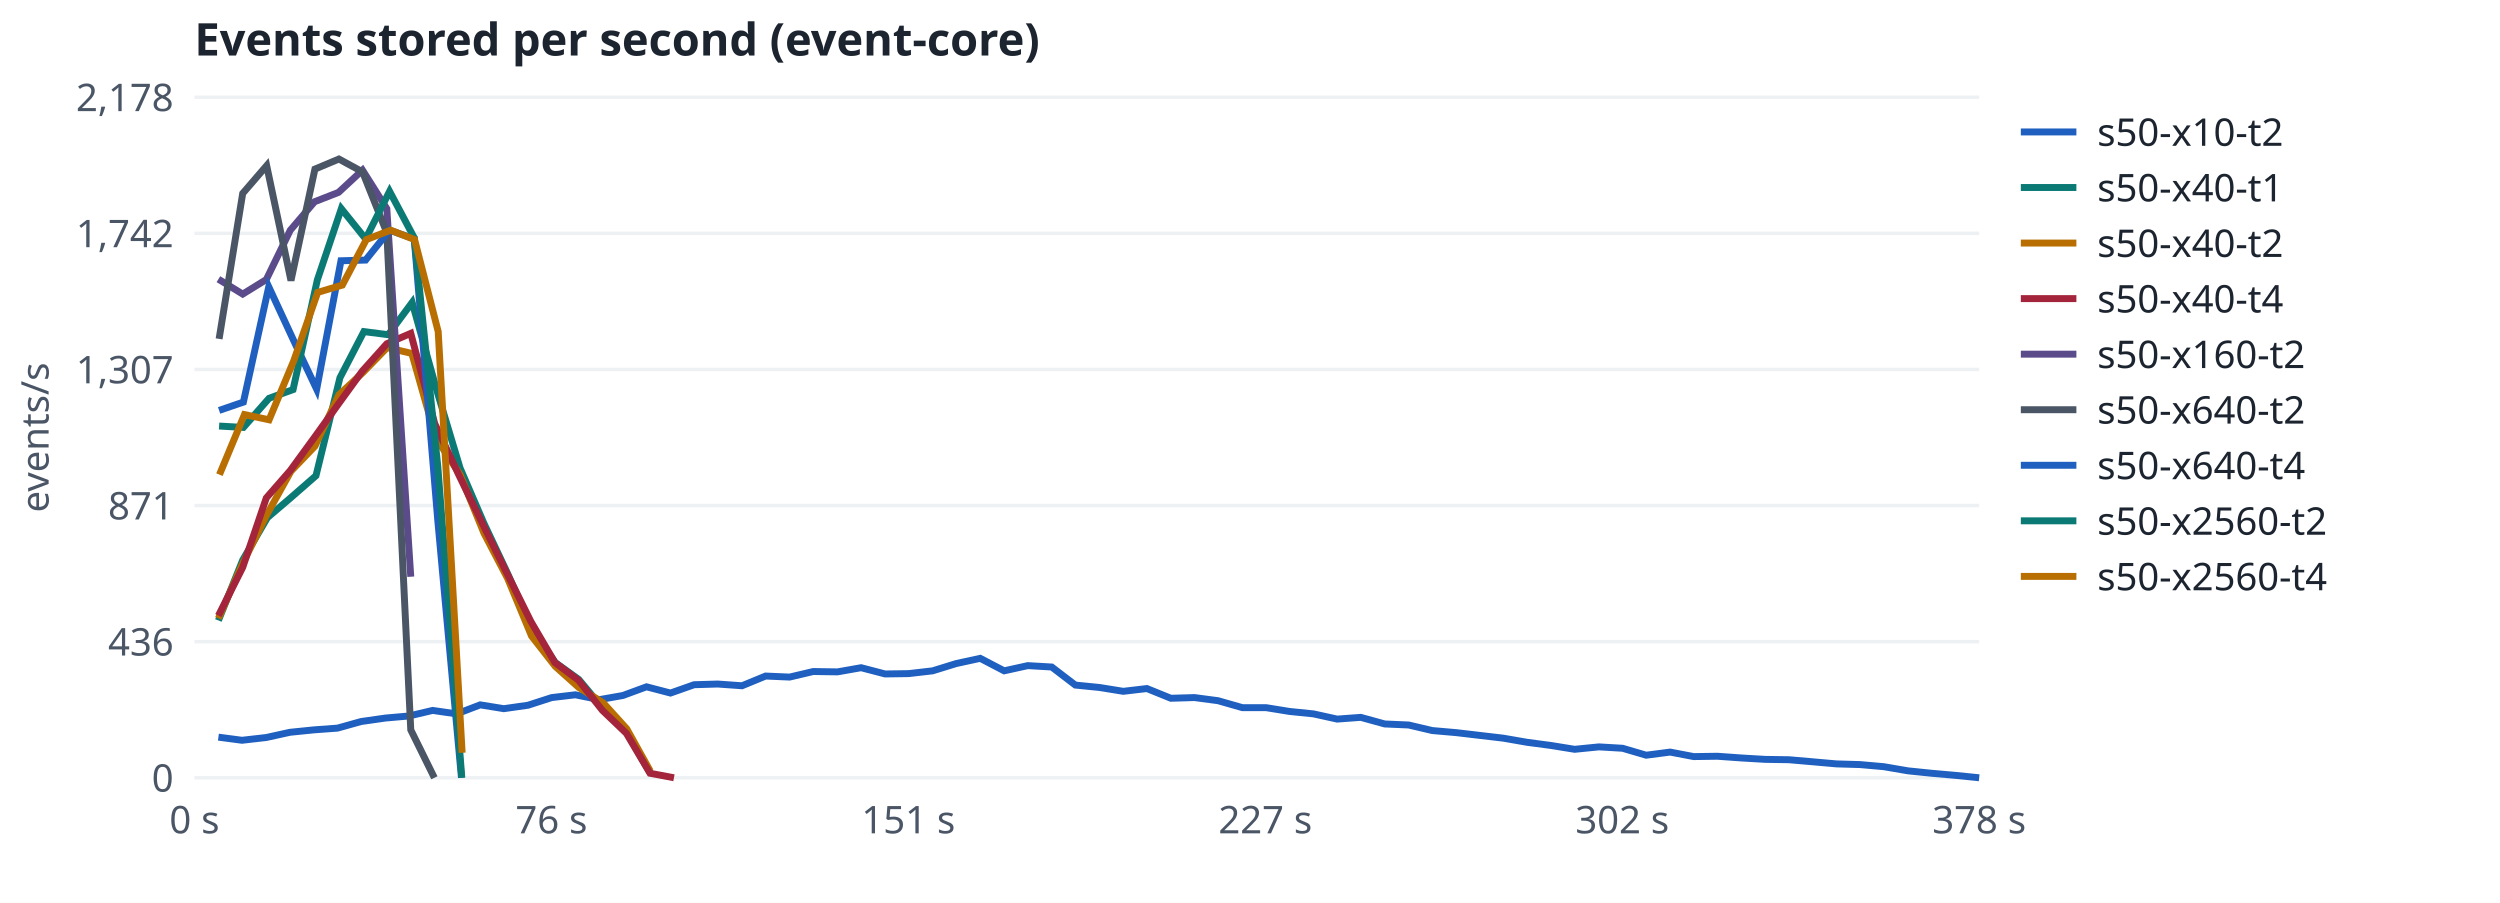
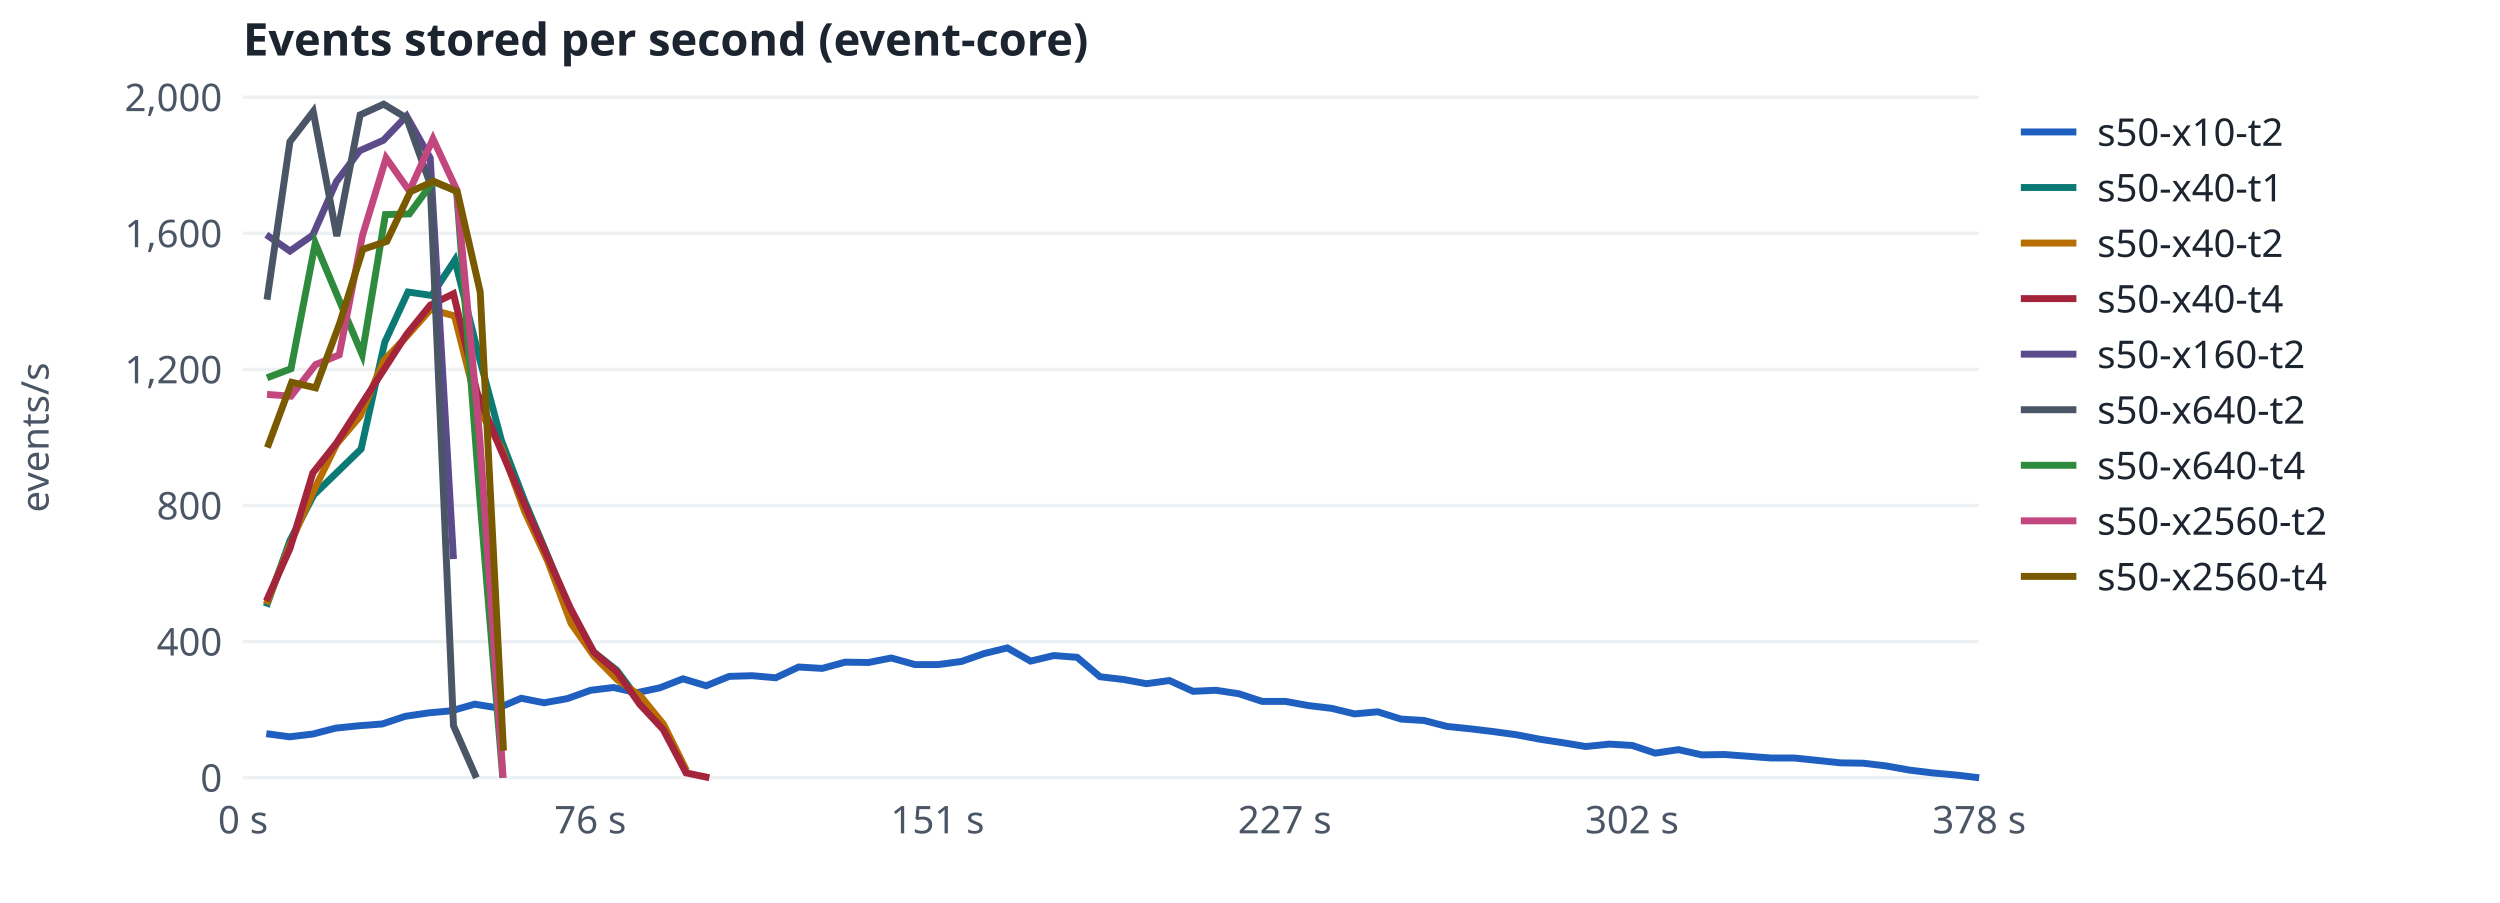
<svg xmlns="http://www.w3.org/2000/svg" viewBox="0 0 720 260" role="img" aria-label="Events stored per second (event-core)" font-family="system-ui, sans-serif" font-size="11">
  <rect width="720" height="260" fill="#fff" />
-   <text x="56" y="16" font-size="13" font-weight="600" fill="#1C2430">Events stored per second (event-core)</text>
-   <line x1="56" x2="570" y1="224.0" y2="224.0" stroke="#EEF1F4" />
-   <text x="50" y="228.0" text-anchor="end" fill="#4A5565">0</text>
-   <line x1="56" x2="570" y1="184.8" y2="184.8" stroke="#EEF1F4" />
-   <text x="50" y="188.8" text-anchor="end" fill="#4A5565">436</text>
-   <line x1="56" x2="570" y1="145.6" y2="145.6" stroke="#EEF1F4" />
-   <text x="50" y="149.6" text-anchor="end" fill="#4A5565">871</text>
-   <line x1="56" x2="570" y1="106.4" y2="106.4" stroke="#EEF1F4" />
-   <text x="50" y="110.4" text-anchor="end" fill="#4A5565">1,307</text>
-   <line x1="56" x2="570" y1="67.2" y2="67.2" stroke="#EEF1F4" />
-   <text x="50" y="71.2" text-anchor="end" fill="#4A5565">1,742</text>
-   <line x1="56" x2="570" y1="28.0" y2="28.0" stroke="#EEF1F4" />
-   <text x="50" y="32.0" text-anchor="end" fill="#4A5565">2,178</text>
-   <text x="56.0" y="240" text-anchor="middle" fill="#4A5565">0 s</text>
-   <text x="158.8" y="240" text-anchor="middle" fill="#4A5565">76 s</text>
-   <text x="261.6" y="240" text-anchor="middle" fill="#4A5565">151 s</text>
-   <text x="364.4" y="240" text-anchor="middle" fill="#4A5565">227 s</text>
-   <text x="467.2" y="240" text-anchor="middle" fill="#4A5565">302 s</text>
+   <text x="70" y="16" font-size="13" font-weight="600" fill="#1C2430">Events stored per second (event-core)</text>
+   <line x1="70" x2="570" y1="224.0" y2="224.0" stroke="#EEF1F4" />
+   <text x="64" y="228.0" text-anchor="end" fill="#4A5565">0</text>
+   <line x1="70" x2="570" y1="184.8" y2="184.8" stroke="#EEF1F4" />
+   <text x="64" y="188.8" text-anchor="end" fill="#4A5565">400</text>
+   <line x1="70" x2="570" y1="145.6" y2="145.6" stroke="#EEF1F4" />
+   <text x="64" y="149.6" text-anchor="end" fill="#4A5565">800</text>
+   <line x1="70" x2="570" y1="106.4" y2="106.4" stroke="#EEF1F4" />
+   <text x="64" y="110.4" text-anchor="end" fill="#4A5565">1,200</text>
+   <line x1="70" x2="570" y1="67.2" y2="67.2" stroke="#EEF1F4" />
+   <text x="64" y="71.2" text-anchor="end" fill="#4A5565">1,600</text>
+   <line x1="70" x2="570" y1="28.0" y2="28.0" stroke="#EEF1F4" />
+   <text x="64" y="32.0" text-anchor="end" fill="#4A5565">2,000</text>
+   <text x="70.0" y="240" text-anchor="middle" fill="#4A5565">0 s</text>
+   <text x="170.0" y="240" text-anchor="middle" fill="#4A5565">76 s</text>
+   <text x="270.0" y="240" text-anchor="middle" fill="#4A5565">151 s</text>
+   <text x="370.0" y="240" text-anchor="middle" fill="#4A5565">227 s</text>
+   <text x="470.0" y="240" text-anchor="middle" fill="#4A5565">302 s</text>
  <text x="570.0" y="240" text-anchor="middle" fill="#4A5565">378 s</text>
  <text x="14" y="126" transform="rotate(-90 14 126)" text-anchor="middle" fill="#4A5565">events/s</text>
-   <path d="M62.9,212.3 L69.7,213.2 L76.7,212.4 L83.5,210.9 L90.4,210.2 L97.2,209.7 L104.0,207.8 L111.0,206.8 L117.8,206.2 L124.6,204.6 L131.5,205.6 L138.3,203.0 L145.1,204.1 L152.1,203.1 L158.9,200.9 L165.7,200.1 L172.6,201.5 L179.4,200.3 L186.2,197.8 L193.1,199.6 L199.9,197.2 L206.7,197.0 L213.7,197.5 L220.5,194.7 L227.4,195.0 L234.2,193.4 L241.2,193.5 L248.0,192.3 L254.9,194.1 L261.7,194.0 L268.6,193.2 L275.4,191.1 L282.3,189.6 L289.2,193.2 L296.0,191.7 L302.9,192.1 L309.7,197.3 L316.7,198.0 L323.5,199.1 L330.3,198.3 L337.2,201.1 L344.0,200.9 L350.8,201.8 L357.8,203.8 L364.6,203.8 L371.4,204.9 L378.3,205.6 L385.1,207.1 L391.9,206.6 L398.8,208.5 L405.7,208.8 L412.5,210.4 L419.4,211.0 L426.2,211.8 L433.0,212.6 L439.9,213.8 L446.7,214.7 L453.5,215.8 L460.5,215.1 L467.3,215.5 L474.1,217.5 L481.0,216.6 L487.8,217.9 L494.6,217.8 L501.6,218.3 L508.4,218.7 L515.2,218.8 L522.1,219.4 L528.9,220.0 L535.7,220.2 L542.5,220.8 L549.5,222.0 L556.3,222.7 L563.1,223.3 L570.0,224.0" fill="none" stroke="#1F5FBF" stroke-width="2" />
+   <path d="M76.7,211.3 L83.4,212.2 L90.1,211.4 L96.7,209.7 L103.5,209.0 L110.1,208.5 L116.7,206.3 L123.5,205.3 L130.1,204.7 L136.7,202.8 L143.5,203.9 L150.1,201.1 L156.7,202.4 L163.4,201.2 L170.1,198.8 L176.7,198.0 L183.4,199.5 L190.0,198.1 L196.7,195.5 L203.4,197.5 L210.0,194.8 L216.6,194.6 L223.4,195.2 L230.0,192.1 L236.8,192.5 L243.4,190.7 L250.1,190.8 L256.7,189.5 L263.5,191.4 L270.1,191.4 L276.9,190.5 L283.5,188.2 L290.1,186.6 L296.8,190.4 L303.5,188.8 L310.2,189.3 L316.8,194.9 L323.6,195.7 L330.2,196.9 L336.8,196.0 L343.6,199.1 L350.2,198.8 L356.8,199.8 L363.5,202.0 L370.2,202.0 L376.8,203.2 L383.5,204.0 L390.1,205.6 L396.8,205.0 L403.5,207.1 L410.1,207.5 L416.7,209.2 L423.5,209.9 L430.1,210.7 L436.7,211.6 L443.5,212.9 L450.1,213.9 L456.7,215.0 L463.5,214.3 L470.1,214.7 L476.7,216.9 L483.4,215.9 L490.1,217.4 L496.7,217.3 L503.4,217.8 L510.0,218.3 L516.7,218.3 L523.4,219.0 L530.0,219.7 L536.6,219.8 L543.3,220.6 L550.0,221.8 L556.6,222.6 L563.3,223.2 L570.0,224.0" fill="none" stroke="#1F5FBF" stroke-width="2" />
  <line x1="582" x2="598" y1="38" y2="38" stroke="#1F5FBF" stroke-width="2" />
  <text x="604" y="42" fill="#1C2430">s50-x10-t2</text>
-   <path d="M62.9,178.7 L69.9,161.3 L77.0,149.1 L83.9,143.2 L91.0,137.0 L97.9,108.8 L104.8,95.5 L111.8,96.4 L118.7,87.1 L125.7,112.1 L132.5,134.8 L139.4,150.8 L146.2,165.2 L153.1,180.7 L159.9,190.8 L166.7,195.7 L173.7,204.1 L180.5,211.0 L187.3,222.7" fill="none" stroke="#0B7A75" stroke-width="2" />
+   <path d="M76.7,174.7 L83.5,155.7 L90.4,142.5 L97.1,136.0 L104.0,129.3 L110.8,98.6 L117.5,84.1 L124.3,85.1 L131.0,74.9 L137.8,102.1 L144.4,126.8 L151.1,144.3 L157.7,160.0 L164.5,176.8 L171.1,187.9 L177.7,193.1 L184.5,202.3 L191.1,209.8 L197.7,222.6" fill="none" stroke="#0B7A75" stroke-width="2" />
  <line x1="582" x2="598" y1="54" y2="54" stroke="#0B7A75" stroke-width="2" />
  <text x="604" y="58" fill="#1C2430">s50-x40-t1</text>
-   <path d="M62.9,178.1 L69.9,162.3 L76.7,148.5 L83.8,135.7 L90.7,128.5 L97.6,113.7 L104.6,107.2 L111.5,100.1 L118.6,101.8 L125.5,126.1 L132.5,136.7 L139.4,153.6 L146.2,166.6 L153.1,183.2 L159.9,191.9 L166.7,198.0 L173.7,202.4 L180.5,209.9 L187.3,222.1" fill="none" stroke="#B86E00" stroke-width="2" />
+   <path d="M76.7,174.0 L83.5,156.9 L90.1,141.8 L97.0,127.8 L103.7,119.9 L110.5,103.9 L117.2,96.8 L124.0,89.1 L130.9,91.0 L137.6,117.4 L144.4,129.0 L151.1,147.3 L157.7,161.5 L164.5,179.6 L171.1,189.0 L177.7,195.7 L184.5,200.5 L191.1,208.6 L197.7,221.9" fill="none" stroke="#B86E00" stroke-width="2" />
  <line x1="582" x2="598" y1="70" y2="70" stroke="#B86E00" stroke-width="2" />
  <text x="604" y="74" fill="#1C2430">s50-x40-t2</text>
-   <path d="M62.9,177.3 L69.9,163.4 L76.7,143.4 L83.6,135.5 L90.6,125.9 L97.5,116.3 L104.4,106.8 L111.4,99.0 L118.3,96.0 L125.2,122.0 L132.1,136.7 L139.0,150.9 L146.1,165.3 L152.9,179.0 L159.8,190.8 L166.6,195.9 L173.5,204.6 L180.4,211.2 L187.2,222.7 L194.1,224.0" fill="none" stroke="#A3243B" stroke-width="2" />
+   <path d="M76.7,173.1 L83.5,158.0 L90.1,136.2 L96.9,127.6 L103.6,117.2 L110.4,106.7 L117.1,96.3 L123.9,87.9 L130.6,84.6 L137.4,113.0 L144.0,129.0 L150.7,144.4 L157.6,160.1 L164.2,175.0 L171.0,187.8 L177.6,193.4 L184.3,202.9 L191.0,210.1 L197.6,222.6 L204.3,224.0" fill="none" stroke="#A3243B" stroke-width="2" />
  <line x1="582" x2="598" y1="86" y2="86" stroke="#A3243B" stroke-width="2" />
  <text x="604" y="90" fill="#1C2430">s50-x40-t4</text>
-   <path d="M62.9,80.4 L69.9,84.7 L76.7,80.5 L83.6,66.3 L90.6,58.1 L97.5,55.4 L104.4,49.0 L111.4,60.1 L118.3,166.1" fill="none" stroke="#5B4B8A" stroke-width="2" />
+   <path d="M76.7,67.6 L83.5,72.3 L90.1,67.7 L96.9,52.3 L103.6,43.4 L110.4,40.4 L117.1,33.4 L123.9,45.5 L130.6,161.0" fill="none" stroke="#5B4B8A" stroke-width="2" />
  <line x1="582" x2="598" y1="102" y2="102" stroke="#5B4B8A" stroke-width="2" />
  <text x="604" y="106" fill="#1C2430">s50-x160-t2</text>
-   <path d="M63.1,97.6 L69.9,55.7 L76.8,47.7 L83.8,80.8 L90.7,48.7 L97.6,45.8 L104.4,49.5 L111.4,67.0 L118.3,210.2 L125.1,224.0" fill="none" stroke="#4A5565" stroke-width="2" />
+   <path d="M76.9,86.3 L83.5,40.8 L90.2,32.1 L97.0,68.0 L103.7,33.1 L110.5,30.0 L117.1,34.0 L123.9,53.0 L130.6,209.0 L137.2,224.0" fill="none" stroke="#4A5565" stroke-width="2" />
  <line x1="582" x2="598" y1="118" y2="118" stroke="#4A5565" stroke-width="2" />
  <text x="604" y="122" fill="#1C2430">s50-x640-t2</text>
-   <path d="M63.1,118.2 L70.1,115.8 L77.4,82.6 L84.4,97.7 L91.2,112.1 L98.2,75.1 L105.3,74.9 L112.2,66.3 L119.3,68.8 L126.1,150.1 L132.9,224.0" fill="none" stroke="#1F5FBF" stroke-width="2" />
-   <line x1="582" x2="598" y1="134" y2="134" stroke="#1F5FBF" stroke-width="2" />
+   <path d="M76.9,108.8 L83.8,106.2 L90.8,70.0 L97.7,86.5 L104.3,102.1 L111.0,61.8 L117.9,61.6 L124.7,52.3 L131.5,55.0 L138.2,143.6 L144.8,224.0" fill="none" stroke="#2E8B3D" stroke-width="2" />
+   <line x1="582" x2="598" y1="134" y2="134" stroke="#2E8B3D" stroke-width="2" />
  <text x="604" y="138" fill="#1C2430">s50-x640-t4</text>
-   <path d="M63.1,122.7 L70.1,123.1 L77.5,114.7 L84.4,112.2 L91.4,80.6 L98.3,60.1 L105.3,68.8 L112.2,55.1 L119.3,68.5 L126.1,134.5 L133.0,224.0" fill="none" stroke="#0B7A75" stroke-width="2" />
-   <line x1="582" x2="598" y1="150" y2="150" stroke="#0B7A75" stroke-width="2" />
+   <path d="M76.9,113.6 L83.8,114.1 L90.9,105.0 L97.7,102.2 L104.4,67.8 L111.2,45.5 L117.9,55.0 L124.7,40.0 L131.5,54.6 L138.2,126.5 L144.9,224.0" fill="none" stroke="#C2477F" stroke-width="2" />
+   <line x1="582" x2="598" y1="150" y2="150" stroke="#C2477F" stroke-width="2" />
  <text x="604" y="154" fill="#1C2430">s50-x2560-t2</text>
-   <path d="M63.2,136.7 L70.4,119.4 L77.5,120.9 L84.6,103.9 L91.5,84.2 L98.6,82.1 L105.5,69.0 L112.5,66.3 L119.4,69.0 L126.2,95.5 L133.1,216.8" fill="none" stroke="#B86E00" stroke-width="2" />
-   <line x1="582" x2="598" y1="166" y2="166" stroke="#B86E00" stroke-width="2" />
+   <path d="M77.0,128.9 L84.0,110.1 L90.9,111.7 L97.8,93.2 L104.5,71.8 L111.4,69.5 L118.2,55.2 L124.9,52.2 L131.7,55.2 L138.3,84.1 L145.0,216.2" fill="none" stroke="#7A5A00" stroke-width="2" />
+   <line x1="582" x2="598" y1="166" y2="166" stroke="#7A5A00" stroke-width="2" />
  <text x="604" y="170" fill="#1C2430">s50-x2560-t4</text>
</svg>
